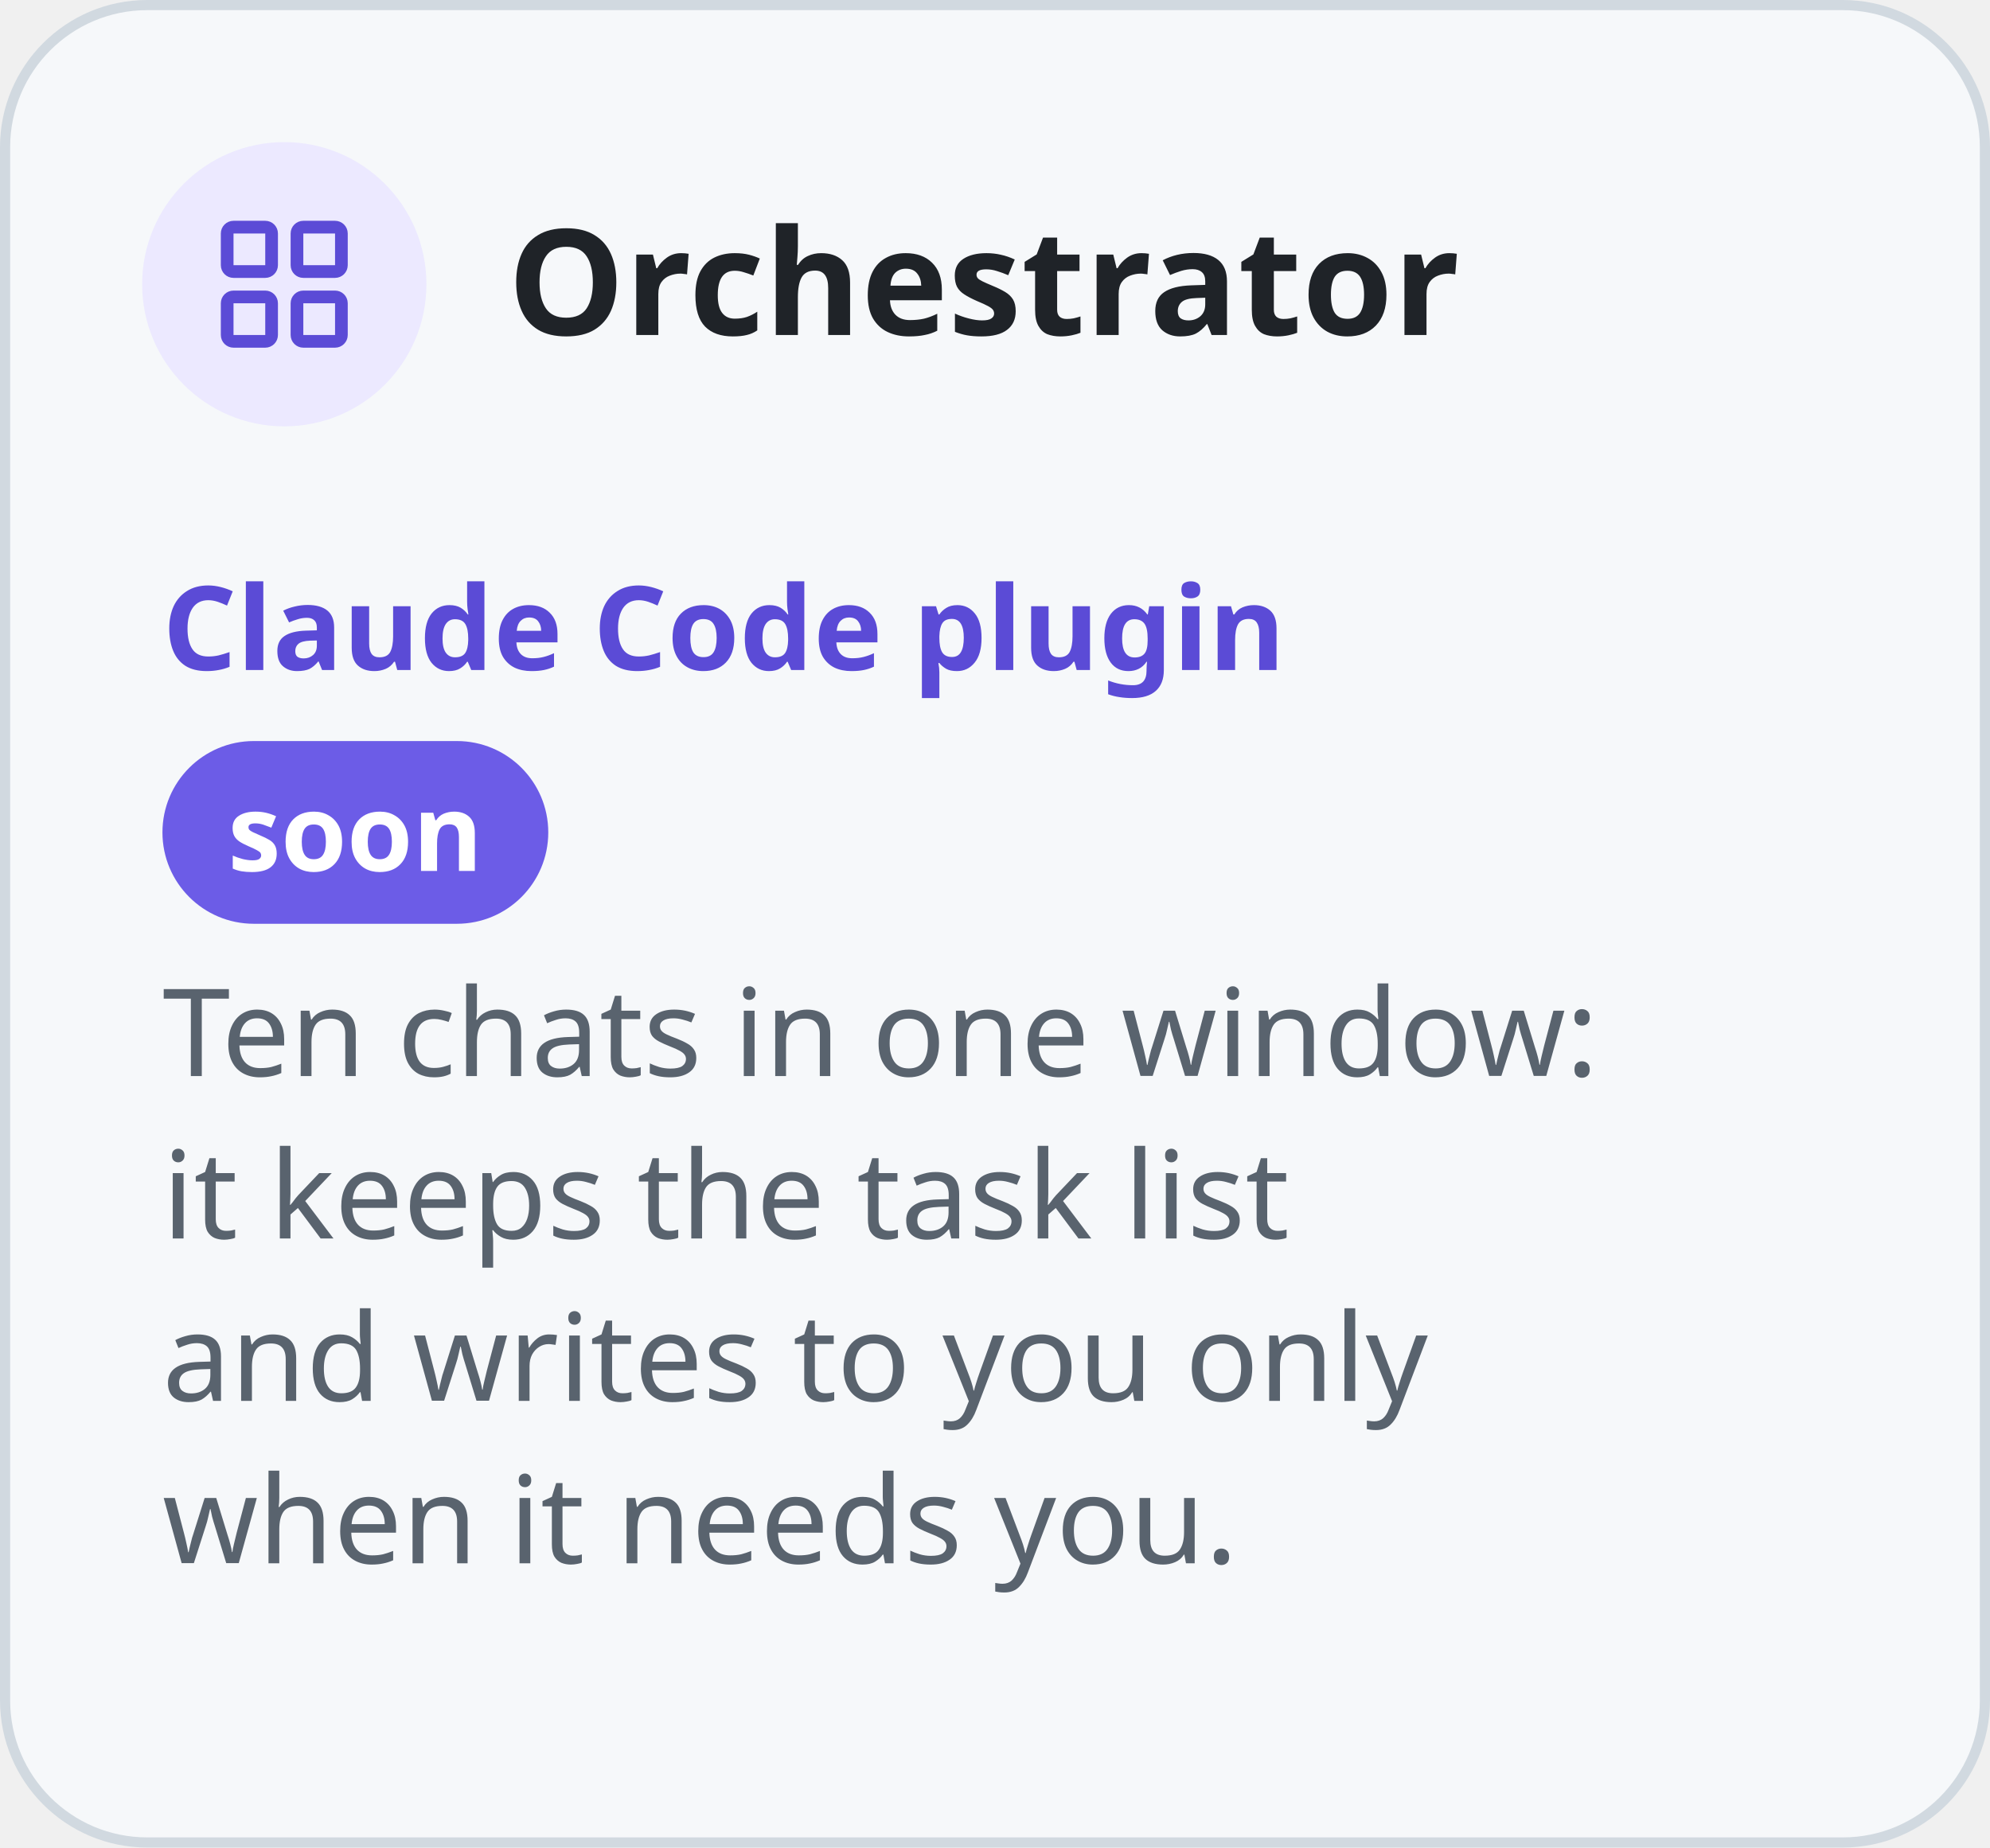
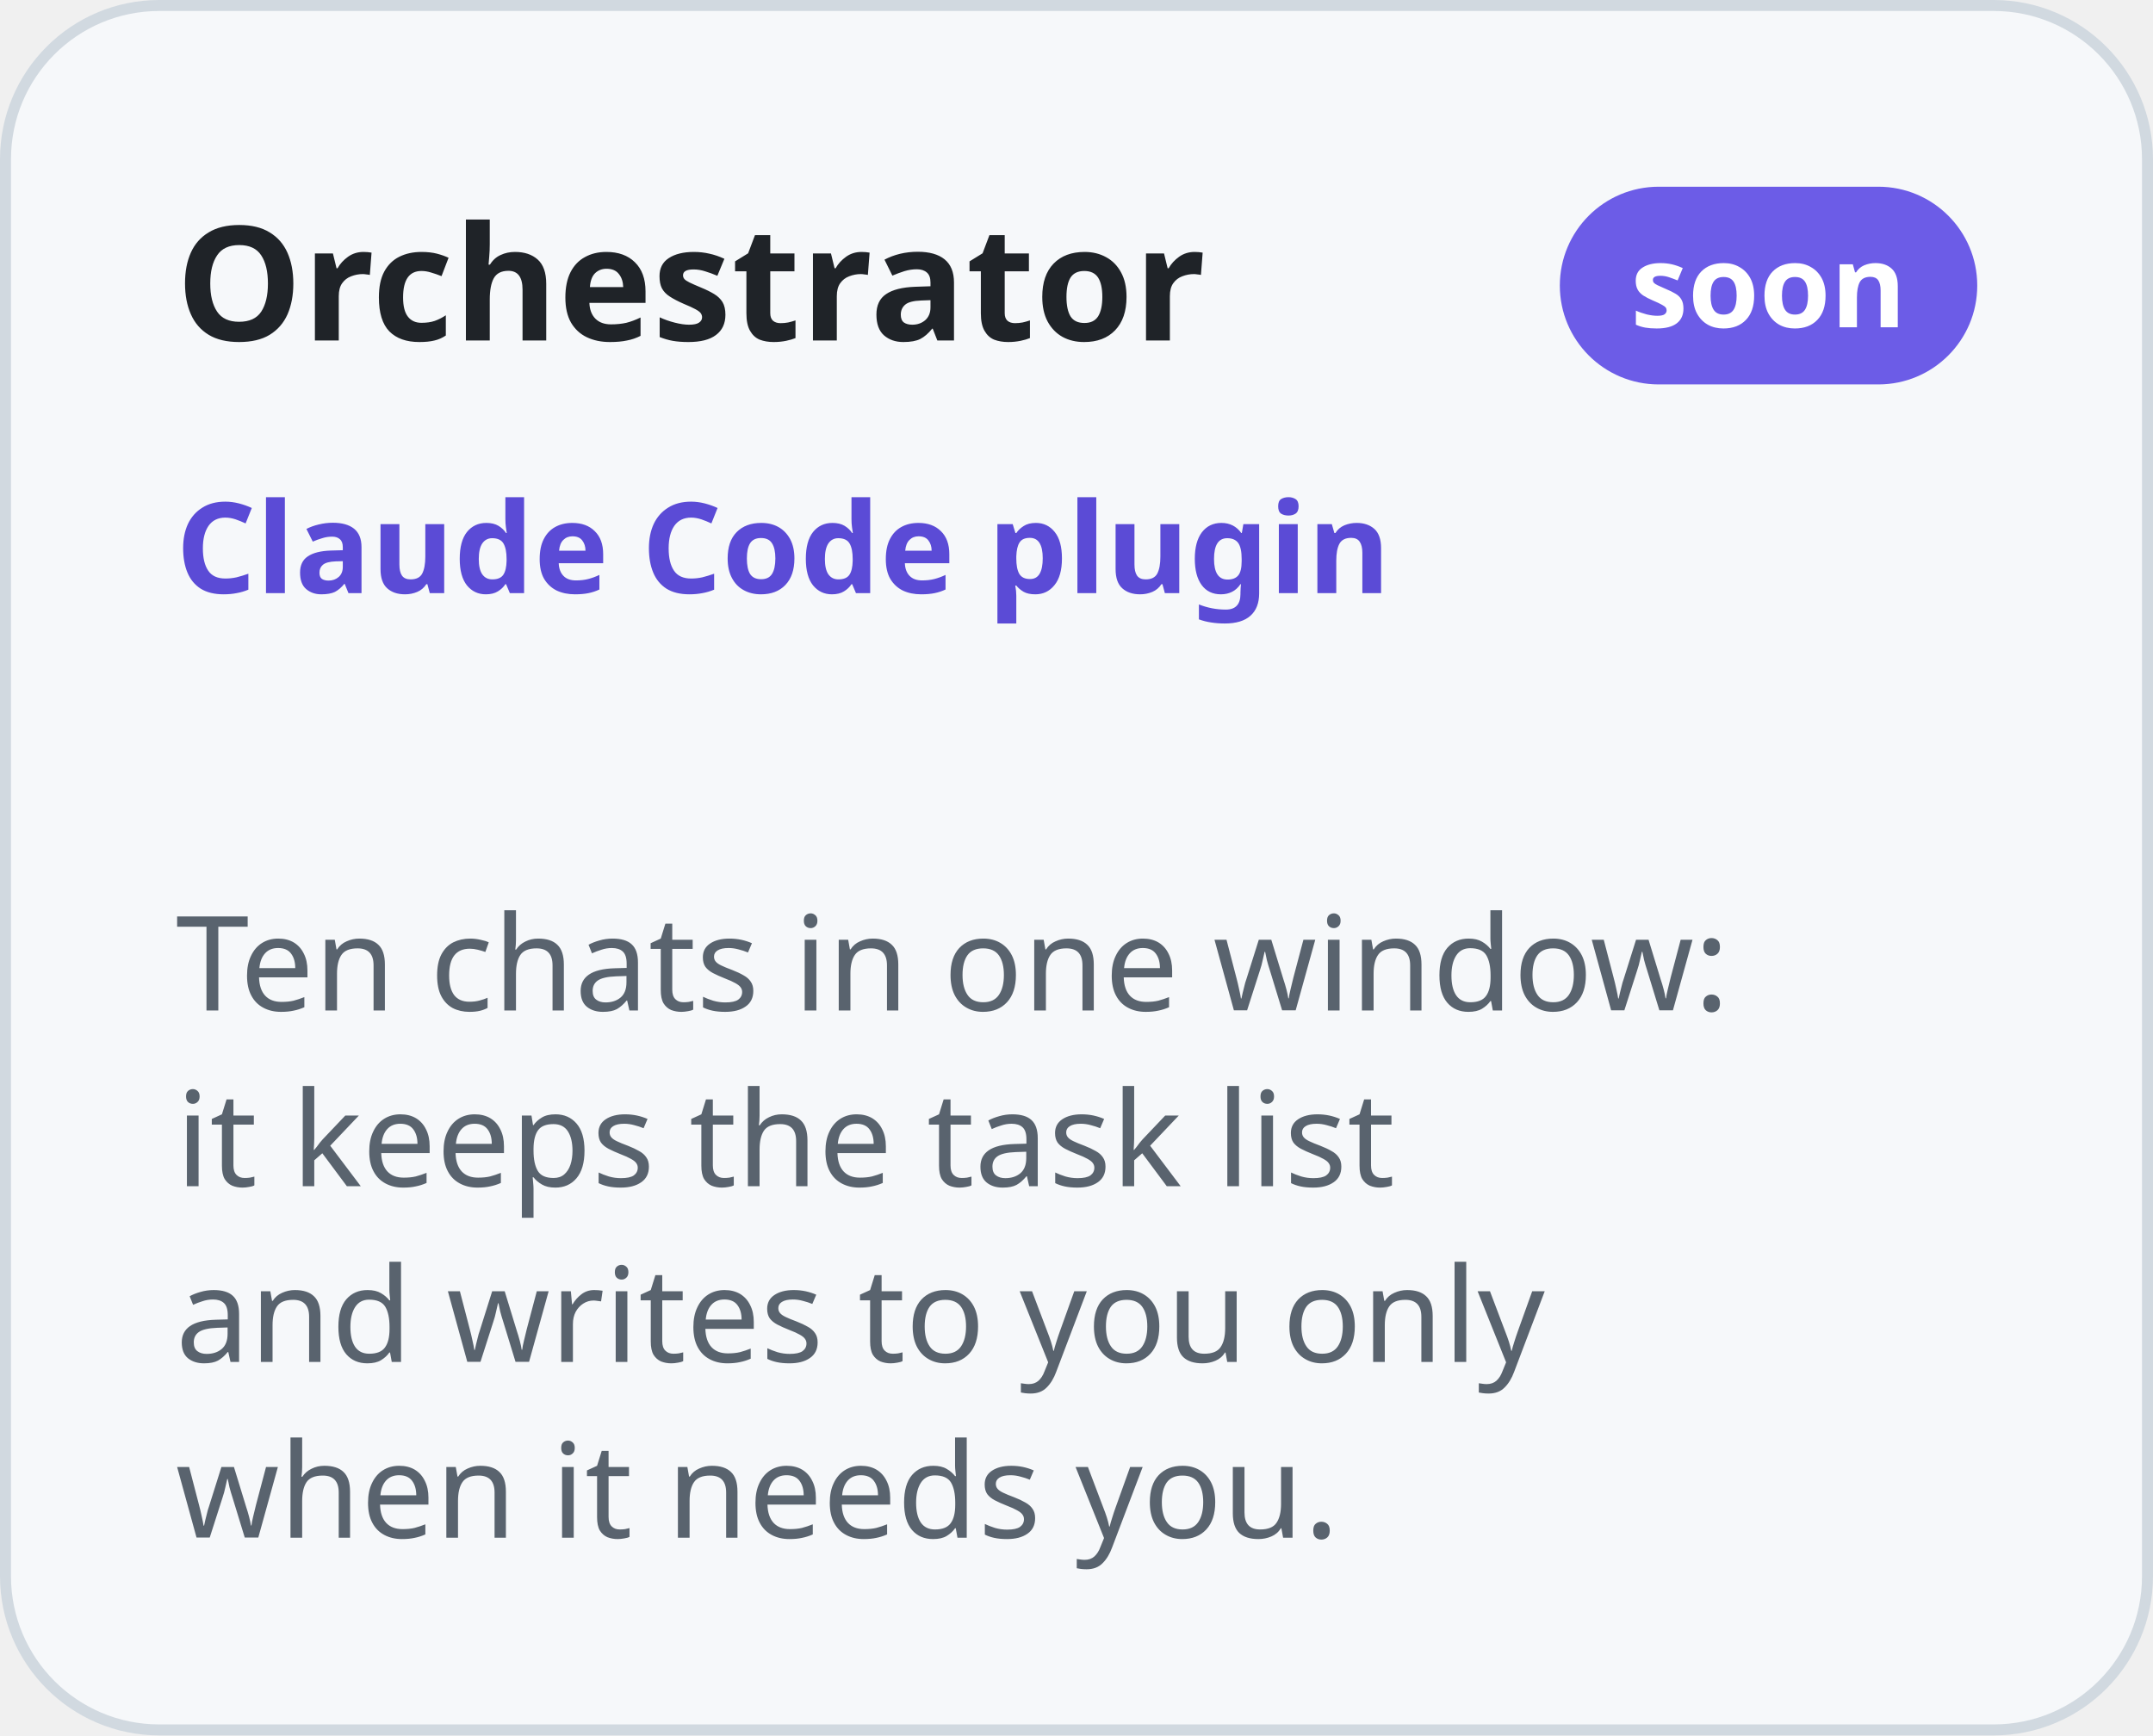
- <svg xmlns="http://www.w3.org/2000/svg" width="196" height="182" viewBox="0 0 196 182">
-   <rect x="0.5" y="0.5" width="195" height="181" rx="14" fill="#f6f8fa" stroke="#d1d9e0" />
-   <circle cx="28" cy="28" r="14" fill="#ece9ff" />
-   <g transform="translate(20.5 20.5) scale(0.625)" fill="none" stroke="#5b4bd6" stroke-width="2" stroke-linecap="round" stroke-linejoin="round">
-     <rect width="7" height="7" x="3" y="3" rx="1" />
-     <rect width="7" height="7" x="14" y="3" rx="1" />
-     <rect width="7" height="7" x="14" y="14" rx="1" />
-     <rect width="7" height="7" x="3" y="14" rx="1" />
-   </g>
-   <text x="50" y="33" text-anchor="start" font-family="-apple-system, BlinkMacSystemFont, 'Segoe UI', 'Noto Sans', Helvetica, Arial, sans-serif" font-size="14.5" font-weight="600" fill="#1f2328">Orchestrator</text>
-   <rect x="16" y="73" width="38" height="18" rx="9.0" fill="#6c5ce7" />
-   <text x="35.0" y="85.8" text-anchor="middle" font-family="-apple-system, BlinkMacSystemFont, 'Segoe UI', 'Noto Sans', Helvetica, Arial, sans-serif" font-size="10.5" font-weight="600" fill="#ffffff">soon</text>
-   <text x="16" y="66" text-anchor="start" font-family="-apple-system, BlinkMacSystemFont, 'Segoe UI', 'Noto Sans', Helvetica, Arial, sans-serif" font-size="11.5" font-weight="600" fill="#5b4bd6">Claude Code plugin</text>
-   <text x="16" y="106" text-anchor="start" font-family="-apple-system, BlinkMacSystemFont, 'Segoe UI', 'Noto Sans', Helvetica, Arial, sans-serif" font-size="12" font-weight="400" fill="#59636e">Ten chats in one window:</text>
-   <text x="16" y="122" text-anchor="start" font-family="-apple-system, BlinkMacSystemFont, 'Segoe UI', 'Noto Sans', Helvetica, Arial, sans-serif" font-size="12" font-weight="400" fill="#59636e">it keeps the task list</text>
-   <text x="16" y="138" text-anchor="start" font-family="-apple-system, BlinkMacSystemFont, 'Segoe UI', 'Noto Sans', Helvetica, Arial, sans-serif" font-size="12" font-weight="400" fill="#59636e">and writes to you only</text>
-   <text x="16" y="154" text-anchor="start" font-family="-apple-system, BlinkMacSystemFont, 'Segoe UI', 'Noto Sans', Helvetica, Arial, sans-serif" font-size="12" font-weight="400" fill="#59636e">when it needs you.</text>
+ <svg xmlns="http://www.w3.org/2000/svg" width="196" height="158" viewBox="0 0 196 158">
+   <rect x="0.5" y="0.5" width="195" height="157" rx="14" fill="#f6f8fa" stroke="#d1d9e0" />
+   <text x="16" y="31" text-anchor="start" font-family="-apple-system, BlinkMacSystemFont, 'Segoe UI', 'Noto Sans', Helvetica, Arial, sans-serif" font-size="14.5" font-weight="600" fill="#1f2328">Orchestrator</text>
+   <rect x="142" y="17.0" width="38" height="18" rx="9.0" fill="#6c5ce7" />
+   <text x="161.0" y="29.8" text-anchor="middle" font-family="-apple-system, BlinkMacSystemFont, 'Segoe UI', 'Noto Sans', Helvetica, Arial, sans-serif" font-size="10.5" font-weight="600" fill="#ffffff">soon</text>
+   <text x="16" y="54" text-anchor="start" font-family="-apple-system, BlinkMacSystemFont, 'Segoe UI', 'Noto Sans', Helvetica, Arial, sans-serif" font-size="11.5" font-weight="600" fill="#5b4bd6">Claude Code plugin</text>
+   <text x="16" y="92" text-anchor="start" font-family="-apple-system, BlinkMacSystemFont, 'Segoe UI', 'Noto Sans', Helvetica, Arial, sans-serif" font-size="12" font-weight="400" fill="#59636e">Ten chats in one window:</text>
+   <text x="16" y="108" text-anchor="start" font-family="-apple-system, BlinkMacSystemFont, 'Segoe UI', 'Noto Sans', Helvetica, Arial, sans-serif" font-size="12" font-weight="400" fill="#59636e">it keeps the task list</text>
+   <text x="16" y="124" text-anchor="start" font-family="-apple-system, BlinkMacSystemFont, 'Segoe UI', 'Noto Sans', Helvetica, Arial, sans-serif" font-size="12" font-weight="400" fill="#59636e">and writes to you only</text>
+   <text x="16" y="140" text-anchor="start" font-family="-apple-system, BlinkMacSystemFont, 'Segoe UI', 'Noto Sans', Helvetica, Arial, sans-serif" font-size="12" font-weight="400" fill="#59636e">when it needs you.</text>
</svg>
